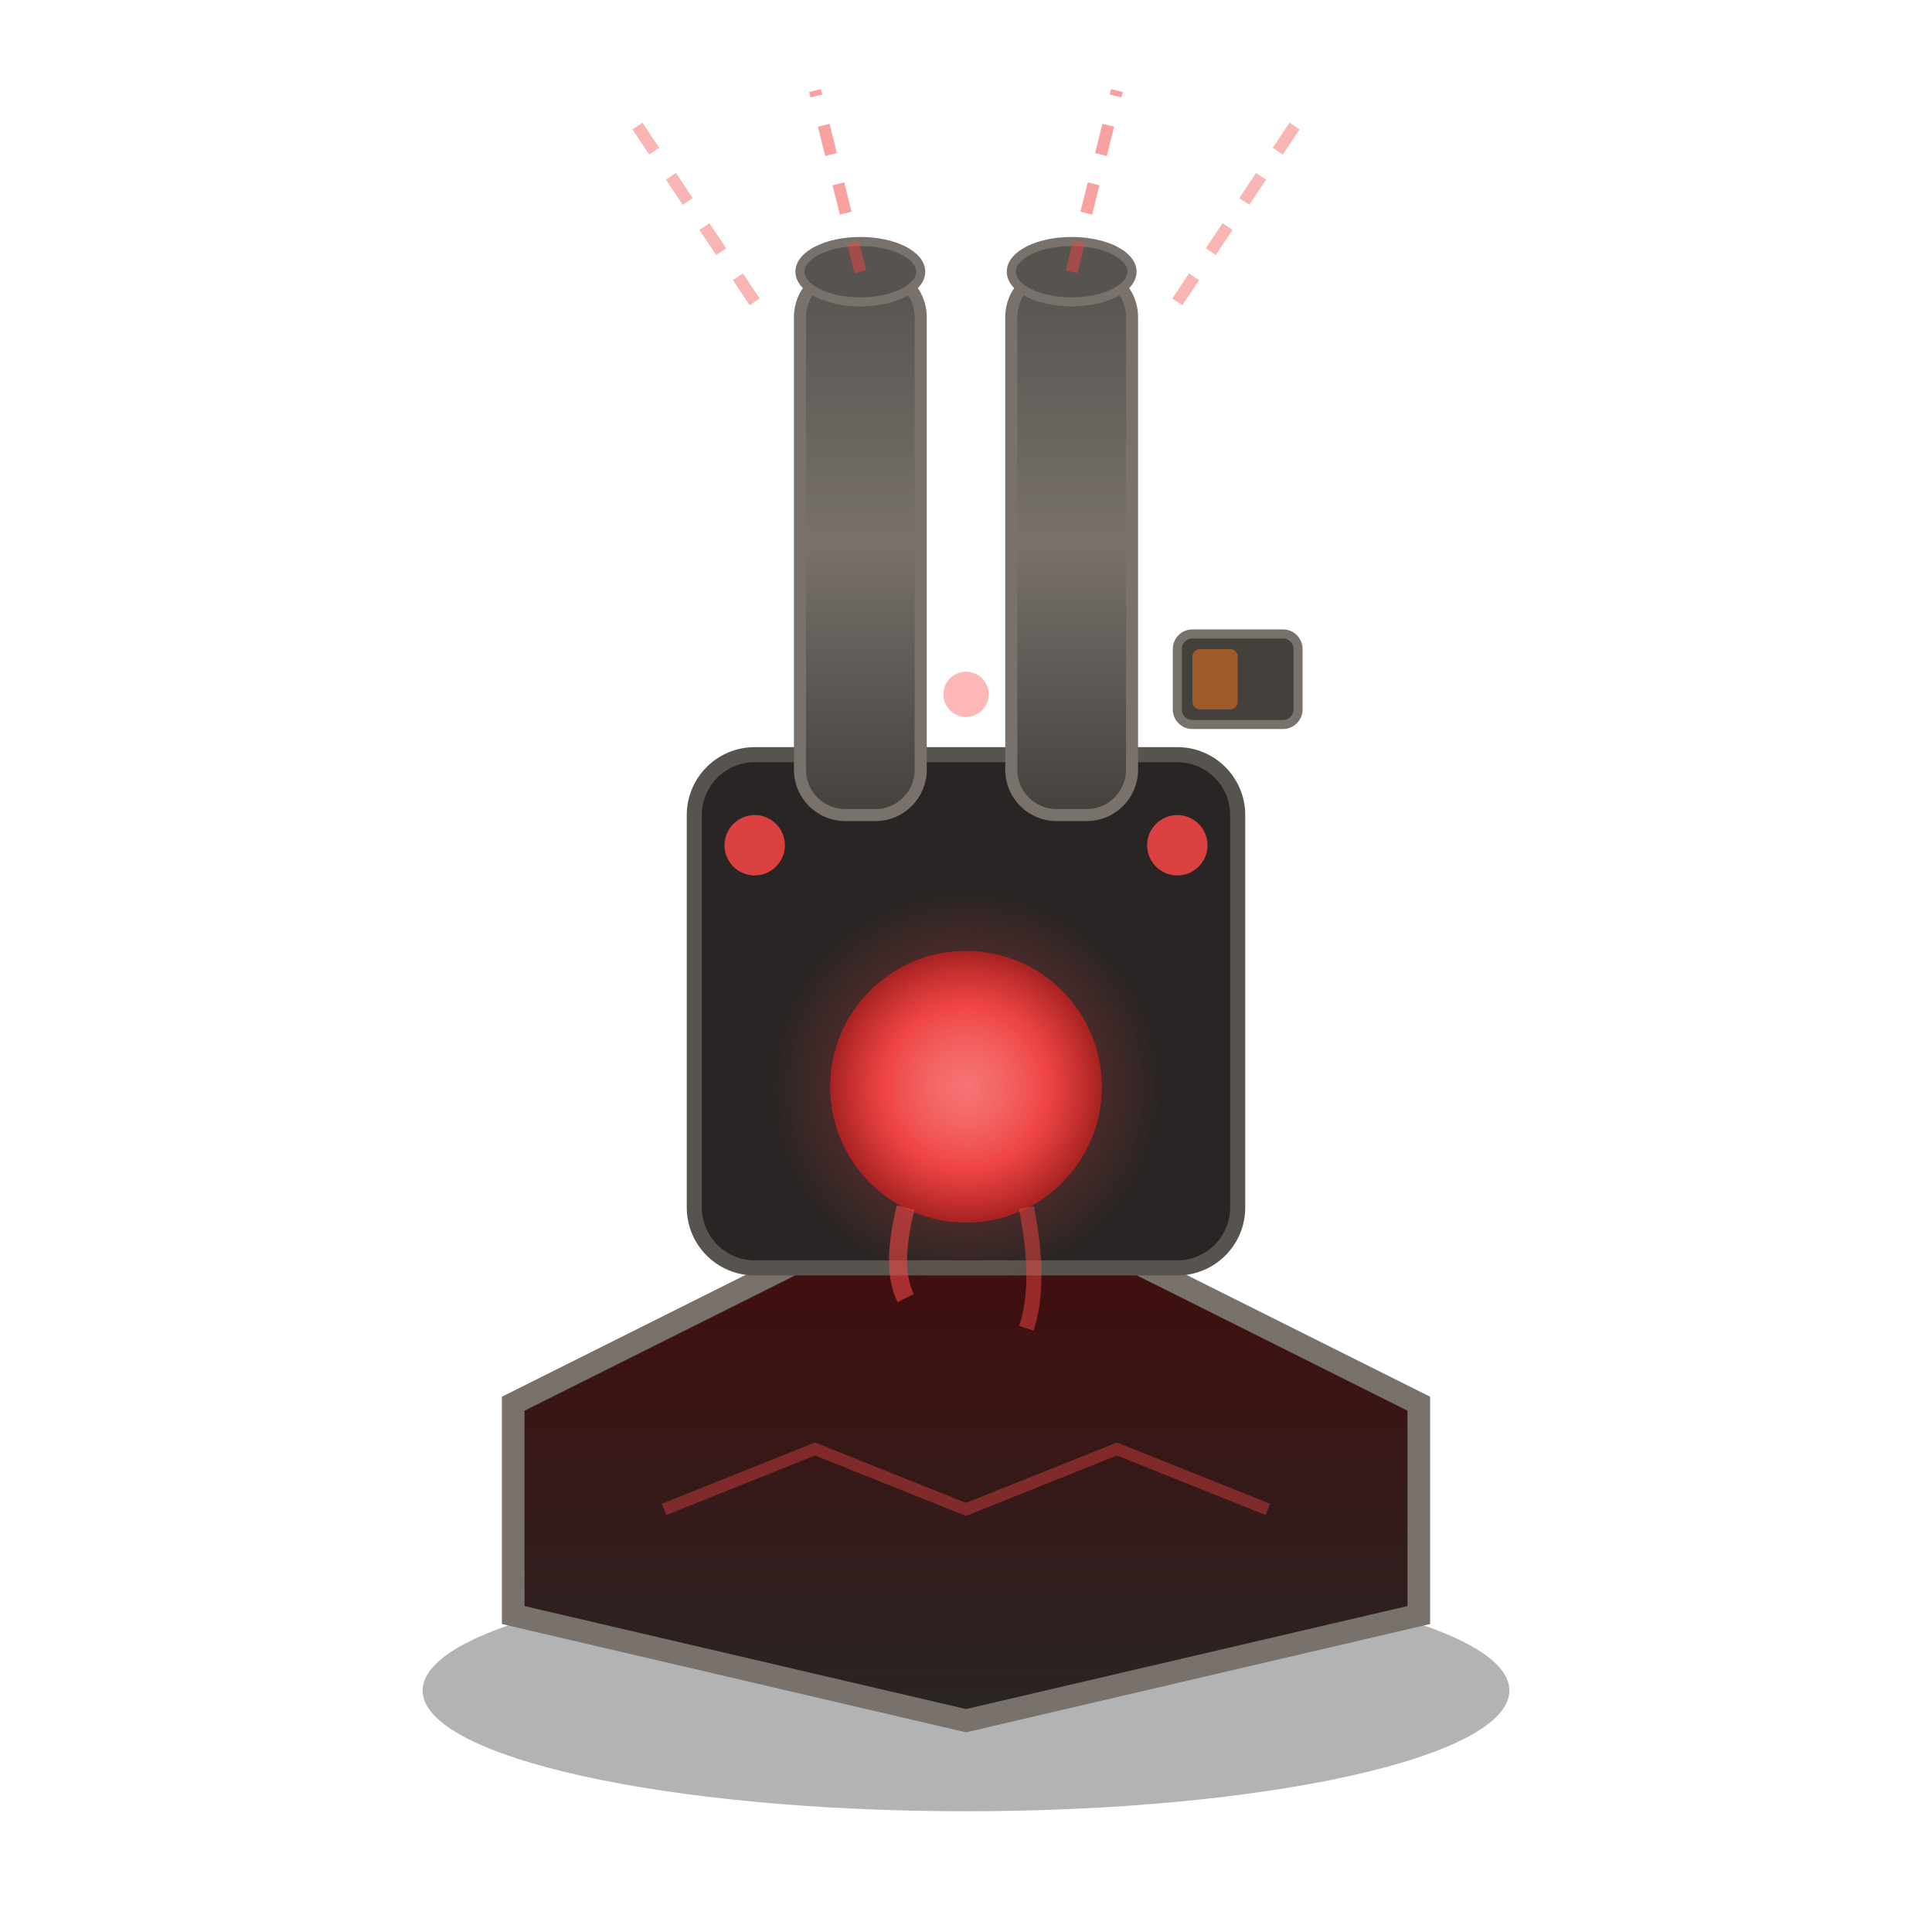
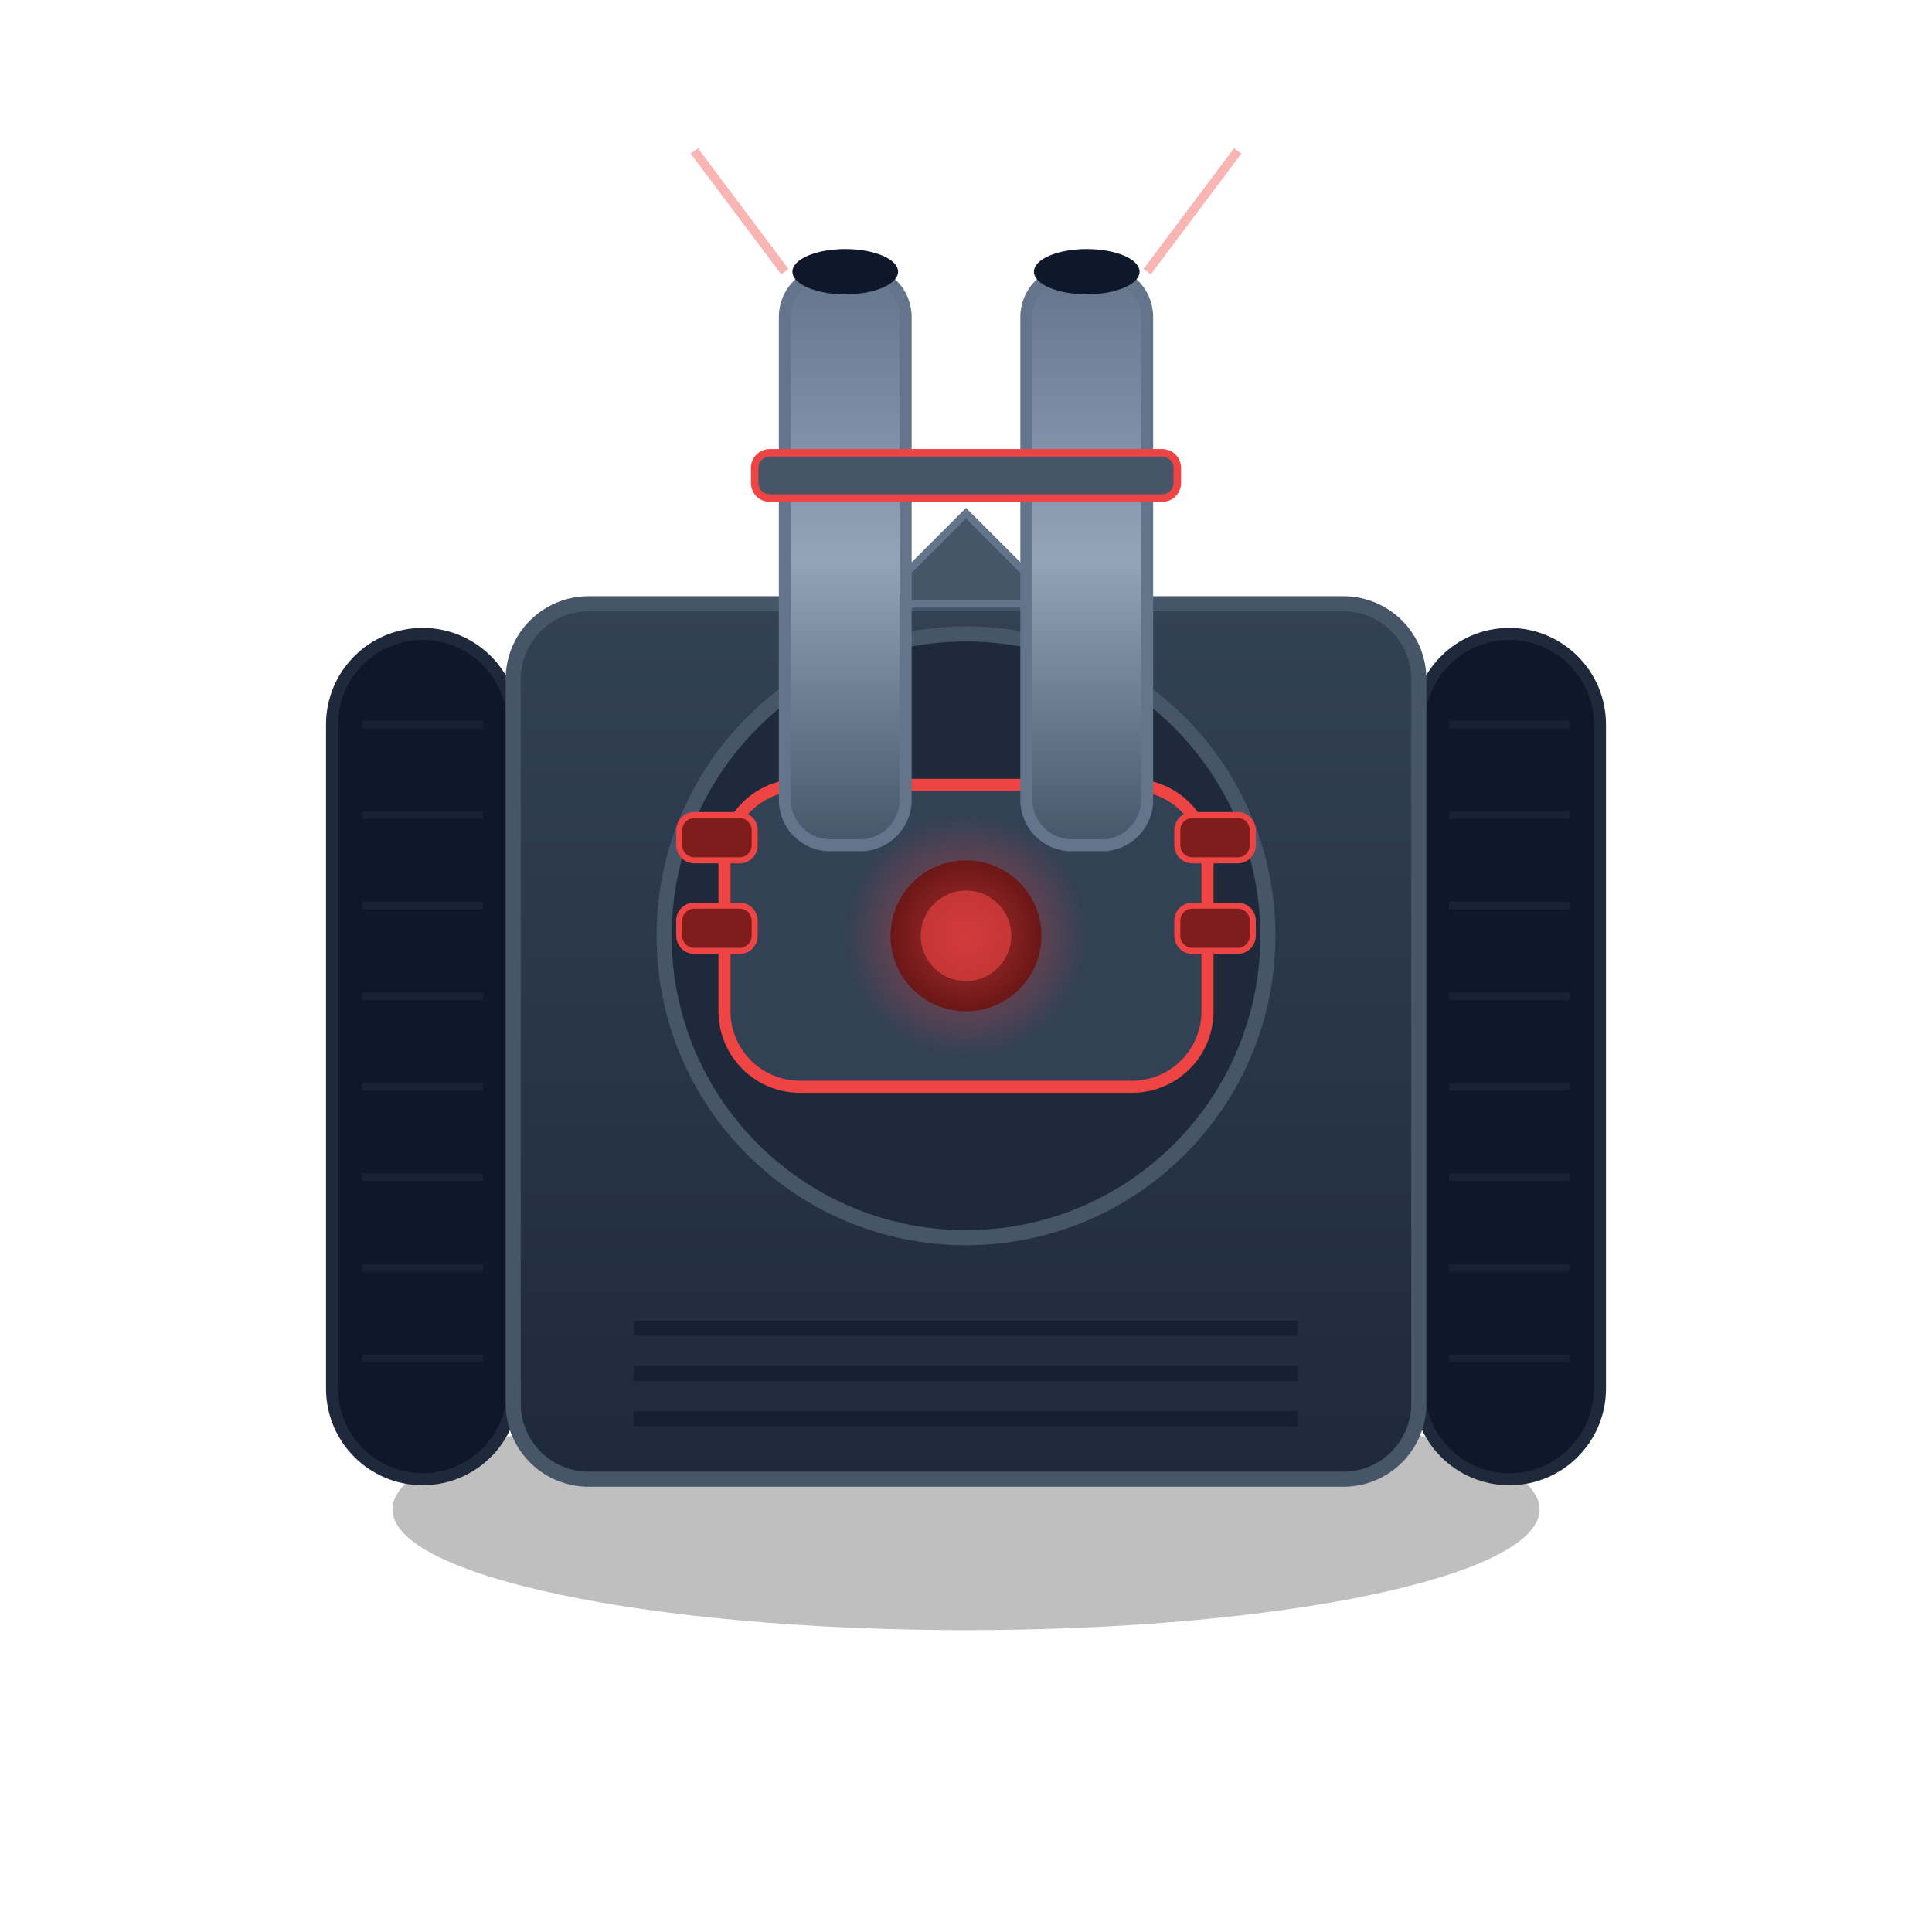
<svg xmlns="http://www.w3.org/2000/svg" viewBox="0 0 128 128">
  <defs>
-     <radialGradient id="sg-core" cx="50%" cy="50%" r="50%">
-       <stop offset="0%" stop-color="#fca5a5" />
-       <stop offset="60%" stop-color="#ef4444" />
-       <stop offset="100%" stop-color="#991b1b" />
-     </radialGradient>
+     <linearGradient id="sg-hull" x1="0" y1="0" x2="0" y2="1">
+       <stop offset="0%" stop-color="#334155" />
+       <stop offset="100%" stop-color="#1e293b" />
+     </linearGradient>
    <linearGradient id="sg-barrel" x1="0" y1="1" x2="0" y2="0">
-       <stop offset="0%" stop-color="#44403c" />
-       <stop offset="50%" stop-color="#78716c" />
-       <stop offset="100%" stop-color="#57534e" />
-     </linearGradient>
-     <linearGradient id="sg-base" x1="0" y1="0" x2="0" y2="1">
-       <stop offset="0%" stop-color="#450a0a" />
-       <stop offset="100%" stop-color="#292524" />
+       <stop offset="0%" stop-color="#475569" />
+       <stop offset="50%" stop-color="#94a3b8" />
+       <stop offset="100%" stop-color="#64748b" />
    </linearGradient>
    <radialGradient id="sg-glow" cx="50%" cy="50%" r="50%">
-       <stop offset="0%" stop-color="#ef4444" stop-opacity="0.5" />
+       <stop offset="0%" stop-color="#ef4444" stop-opacity="0.6" />
      <stop offset="100%" stop-color="#ef4444" stop-opacity="0" />
    </radialGradient>
  </defs>
-   <ellipse cx="64" cy="112" rx="36" ry="8" fill="#000" opacity="0.3" />
-   <polygon points="64,78 94,93 94,107 64,114 34,107 34,93" fill="url(#sg-base)" stroke="#78716c" stroke-width="1.5" />
-   <path d="M44,100 L54,96 L64,100 L74,96 L84,100" stroke="#ef4444" stroke-width="0.8" fill="none" opacity="0.4" />
-   <rect x="46" y="50" width="36" height="34" rx="4" fill="#292524" stroke="#57534e" stroke-width="1" />
-   <rect x="53" y="18" width="8" height="36" rx="3" fill="url(#sg-barrel)" stroke="#78716c" stroke-width="0.8" />
-   <rect x="67" y="18" width="8" height="36" rx="3" fill="url(#sg-barrel)" stroke="#78716c" stroke-width="0.8" />
-   <ellipse cx="57" cy="18" rx="4" ry="2" fill="#57534e" stroke="#78716c" stroke-width="0.6" />
-   <ellipse cx="71" cy="18" rx="4" ry="2" fill="#57534e" stroke="#78716c" stroke-width="0.6" />
-   <rect x="78" y="42" width="8" height="6" rx="1" fill="#44403c" stroke="#78716c" stroke-width="0.6" />
-   <rect x="79" y="43" width="3" height="4" rx="0.5" fill="#f97316" opacity="0.5" />
-   <line x1="50" y1="20" x2="42" y2="8" stroke="#ef4444" stroke-width="0.8" opacity="0.4" stroke-dasharray="2,2" />
-   <line x1="57" y1="18" x2="54" y2="6" stroke="#ef4444" stroke-width="0.8" opacity="0.5" stroke-dasharray="2,2" />
-   <line x1="71" y1="18" x2="74" y2="6" stroke="#ef4444" stroke-width="0.8" opacity="0.5" stroke-dasharray="2,2" />
-   <line x1="78" y1="20" x2="86" y2="8" stroke="#ef4444" stroke-width="0.8" opacity="0.4" stroke-dasharray="2,2" />
-   <circle cx="64" cy="72" r="9" fill="url(#sg-core)" />
-   <circle cx="64" cy="72" r="13" fill="url(#sg-glow)" />
-   <path d="M60,80 Q59,84 60,86" stroke="#ef4444" stroke-width="1.2" fill="none" opacity="0.6" />
-   <path d="M68,80 Q69,85 68,88" stroke="#ef4444" stroke-width="1" fill="none" opacity="0.5" />
-   <circle cx="50" cy="56" r="2" fill="#ef4444" opacity="0.9" />
-   <circle cx="78" cy="56" r="2" fill="#ef4444" opacity="0.9" />
-   <circle cx="64" cy="46" r="1.5" fill="#fca5a5" opacity="0.8" />
+   <ellipse cx="64" cy="100" rx="38" ry="8" fill="#000" opacity="0.25" />
+   <rect x="22" y="42" width="12" height="56" rx="6" fill="#0f172a" stroke="#1e293b" stroke-width="0.8" />
+   <line x1="24" y1="48" x2="32" y2="48" stroke="#1e293b" stroke-width="0.5" opacity="0.6" />
+   <line x1="24" y1="54" x2="32" y2="54" stroke="#1e293b" stroke-width="0.5" opacity="0.6" />
+   <line x1="24" y1="60" x2="32" y2="60" stroke="#1e293b" stroke-width="0.5" opacity="0.6" />
+   <line x1="24" y1="66" x2="32" y2="66" stroke="#1e293b" stroke-width="0.5" opacity="0.6" />
+   <line x1="24" y1="72" x2="32" y2="72" stroke="#1e293b" stroke-width="0.5" opacity="0.6" />
+   <line x1="24" y1="78" x2="32" y2="78" stroke="#1e293b" stroke-width="0.5" opacity="0.6" />
+   <line x1="24" y1="84" x2="32" y2="84" stroke="#1e293b" stroke-width="0.5" opacity="0.6" />
+   <line x1="24" y1="90" x2="32" y2="90" stroke="#1e293b" stroke-width="0.5" opacity="0.6" />
+   <rect x="94" y="42" width="12" height="56" rx="6" fill="#0f172a" stroke="#1e293b" stroke-width="0.8" />
+   <line x1="96" y1="48" x2="104" y2="48" stroke="#1e293b" stroke-width="0.5" opacity="0.6" />
+   <line x1="96" y1="54" x2="104" y2="54" stroke="#1e293b" stroke-width="0.5" opacity="0.6" />
+   <line x1="96" y1="60" x2="104" y2="60" stroke="#1e293b" stroke-width="0.5" opacity="0.6" />
+   <line x1="96" y1="66" x2="104" y2="66" stroke="#1e293b" stroke-width="0.5" opacity="0.6" />
+   <line x1="96" y1="72" x2="104" y2="72" stroke="#1e293b" stroke-width="0.5" opacity="0.6" />
+   <line x1="96" y1="78" x2="104" y2="78" stroke="#1e293b" stroke-width="0.5" opacity="0.6" />
+   <line x1="96" y1="84" x2="104" y2="84" stroke="#1e293b" stroke-width="0.5" opacity="0.6" />
+   <line x1="96" y1="90" x2="104" y2="90" stroke="#1e293b" stroke-width="0.5" opacity="0.6" />
+   <rect x="34" y="40" width="60" height="58" rx="5" fill="url(#sg-hull)" stroke="#475569" stroke-width="1" />
+   <polygon points="58,40 64,34 70,40" fill="#475569" stroke="#64748b" stroke-width="0.5" />
+   <line x1="42" y1="88" x2="86" y2="88" stroke="#0f172a" stroke-width="1" opacity="0.6" />
+   <line x1="42" y1="91" x2="86" y2="91" stroke="#0f172a" stroke-width="1" opacity="0.6" />
+   <line x1="42" y1="94" x2="86" y2="94" stroke="#0f172a" stroke-width="1" opacity="0.6" />
+   <circle cx="64" cy="62" r="20" fill="#1e293b" stroke="#475569" stroke-width="1" />
+   <rect x="48" y="52" width="32" height="20" rx="5" fill="#334155" stroke="#ef4444" stroke-width="0.8" />
+   <rect x="52" y="18" width="8" height="38" rx="3" fill="url(#sg-barrel)" stroke="#64748b" stroke-width="0.8" />
+   <rect x="68" y="18" width="8" height="38" rx="3" fill="url(#sg-barrel)" stroke="#64748b" stroke-width="0.8" />
+   <ellipse cx="56" cy="18" rx="3.5" ry="1.5" fill="#0f172a" />
+   <ellipse cx="72" cy="18" rx="3.5" ry="1.5" fill="#0f172a" />
+   <rect x="50" y="30" width="28" height="3" rx="1" fill="#475569" stroke="#ef4444" stroke-width="0.5" />
+   <rect x="78" y="54" width="5" height="3" rx="1" fill="#7f1d1d" stroke="#ef4444" stroke-width="0.4" />
+   <rect x="78" y="60" width="5" height="3" rx="1" fill="#7f1d1d" stroke="#ef4444" stroke-width="0.4" />
+   <rect x="45" y="54" width="5" height="3" rx="1" fill="#7f1d1d" stroke="#ef4444" stroke-width="0.4" />
+   <rect x="45" y="60" width="5" height="3" rx="1" fill="#7f1d1d" stroke="#ef4444" stroke-width="0.4" />
+   <line x1="52" y1="18" x2="46" y2="10" stroke="#ef4444" stroke-width="0.6" opacity="0.4" />
+   <line x1="76" y1="18" x2="82" y2="10" stroke="#ef4444" stroke-width="0.6" opacity="0.4" />
+   <circle cx="64" cy="62" r="5" fill="#450a0a" />
+   <circle cx="64" cy="62" r="3" fill="#ef4444" opacity="0.6" />
+   <circle cx="64" cy="62" r="8" fill="url(#sg-glow)" />
</svg>
